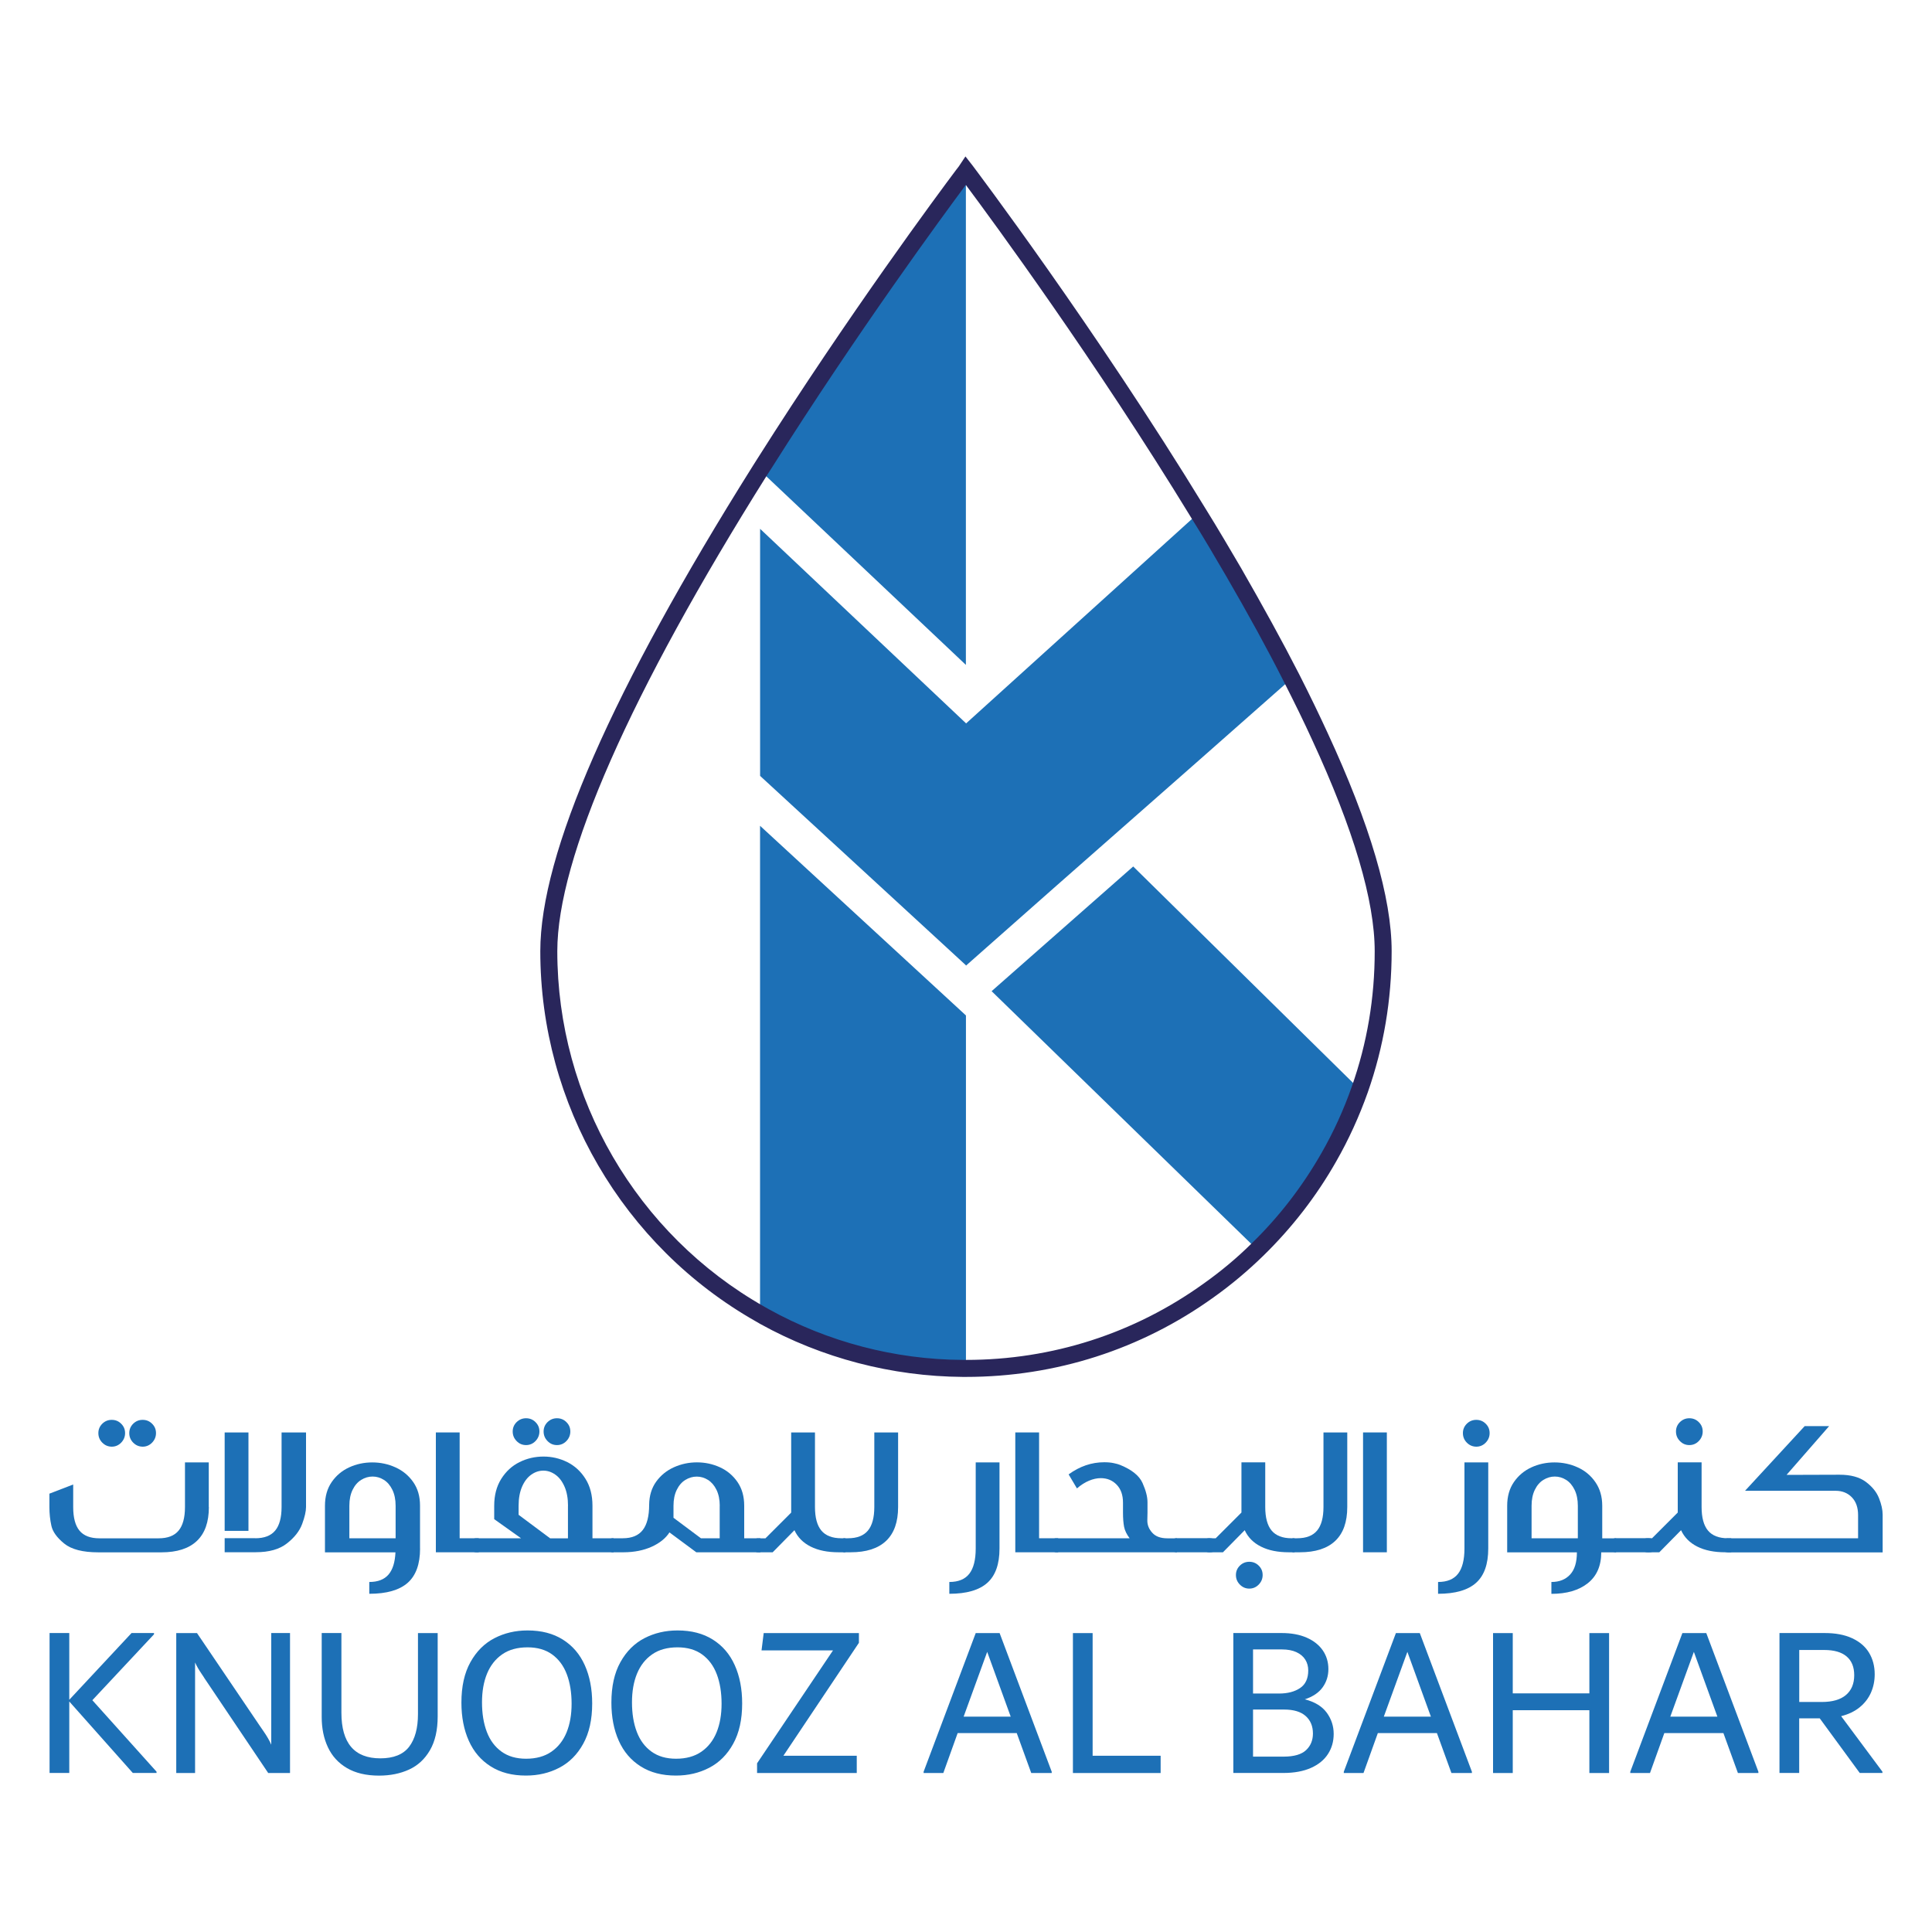
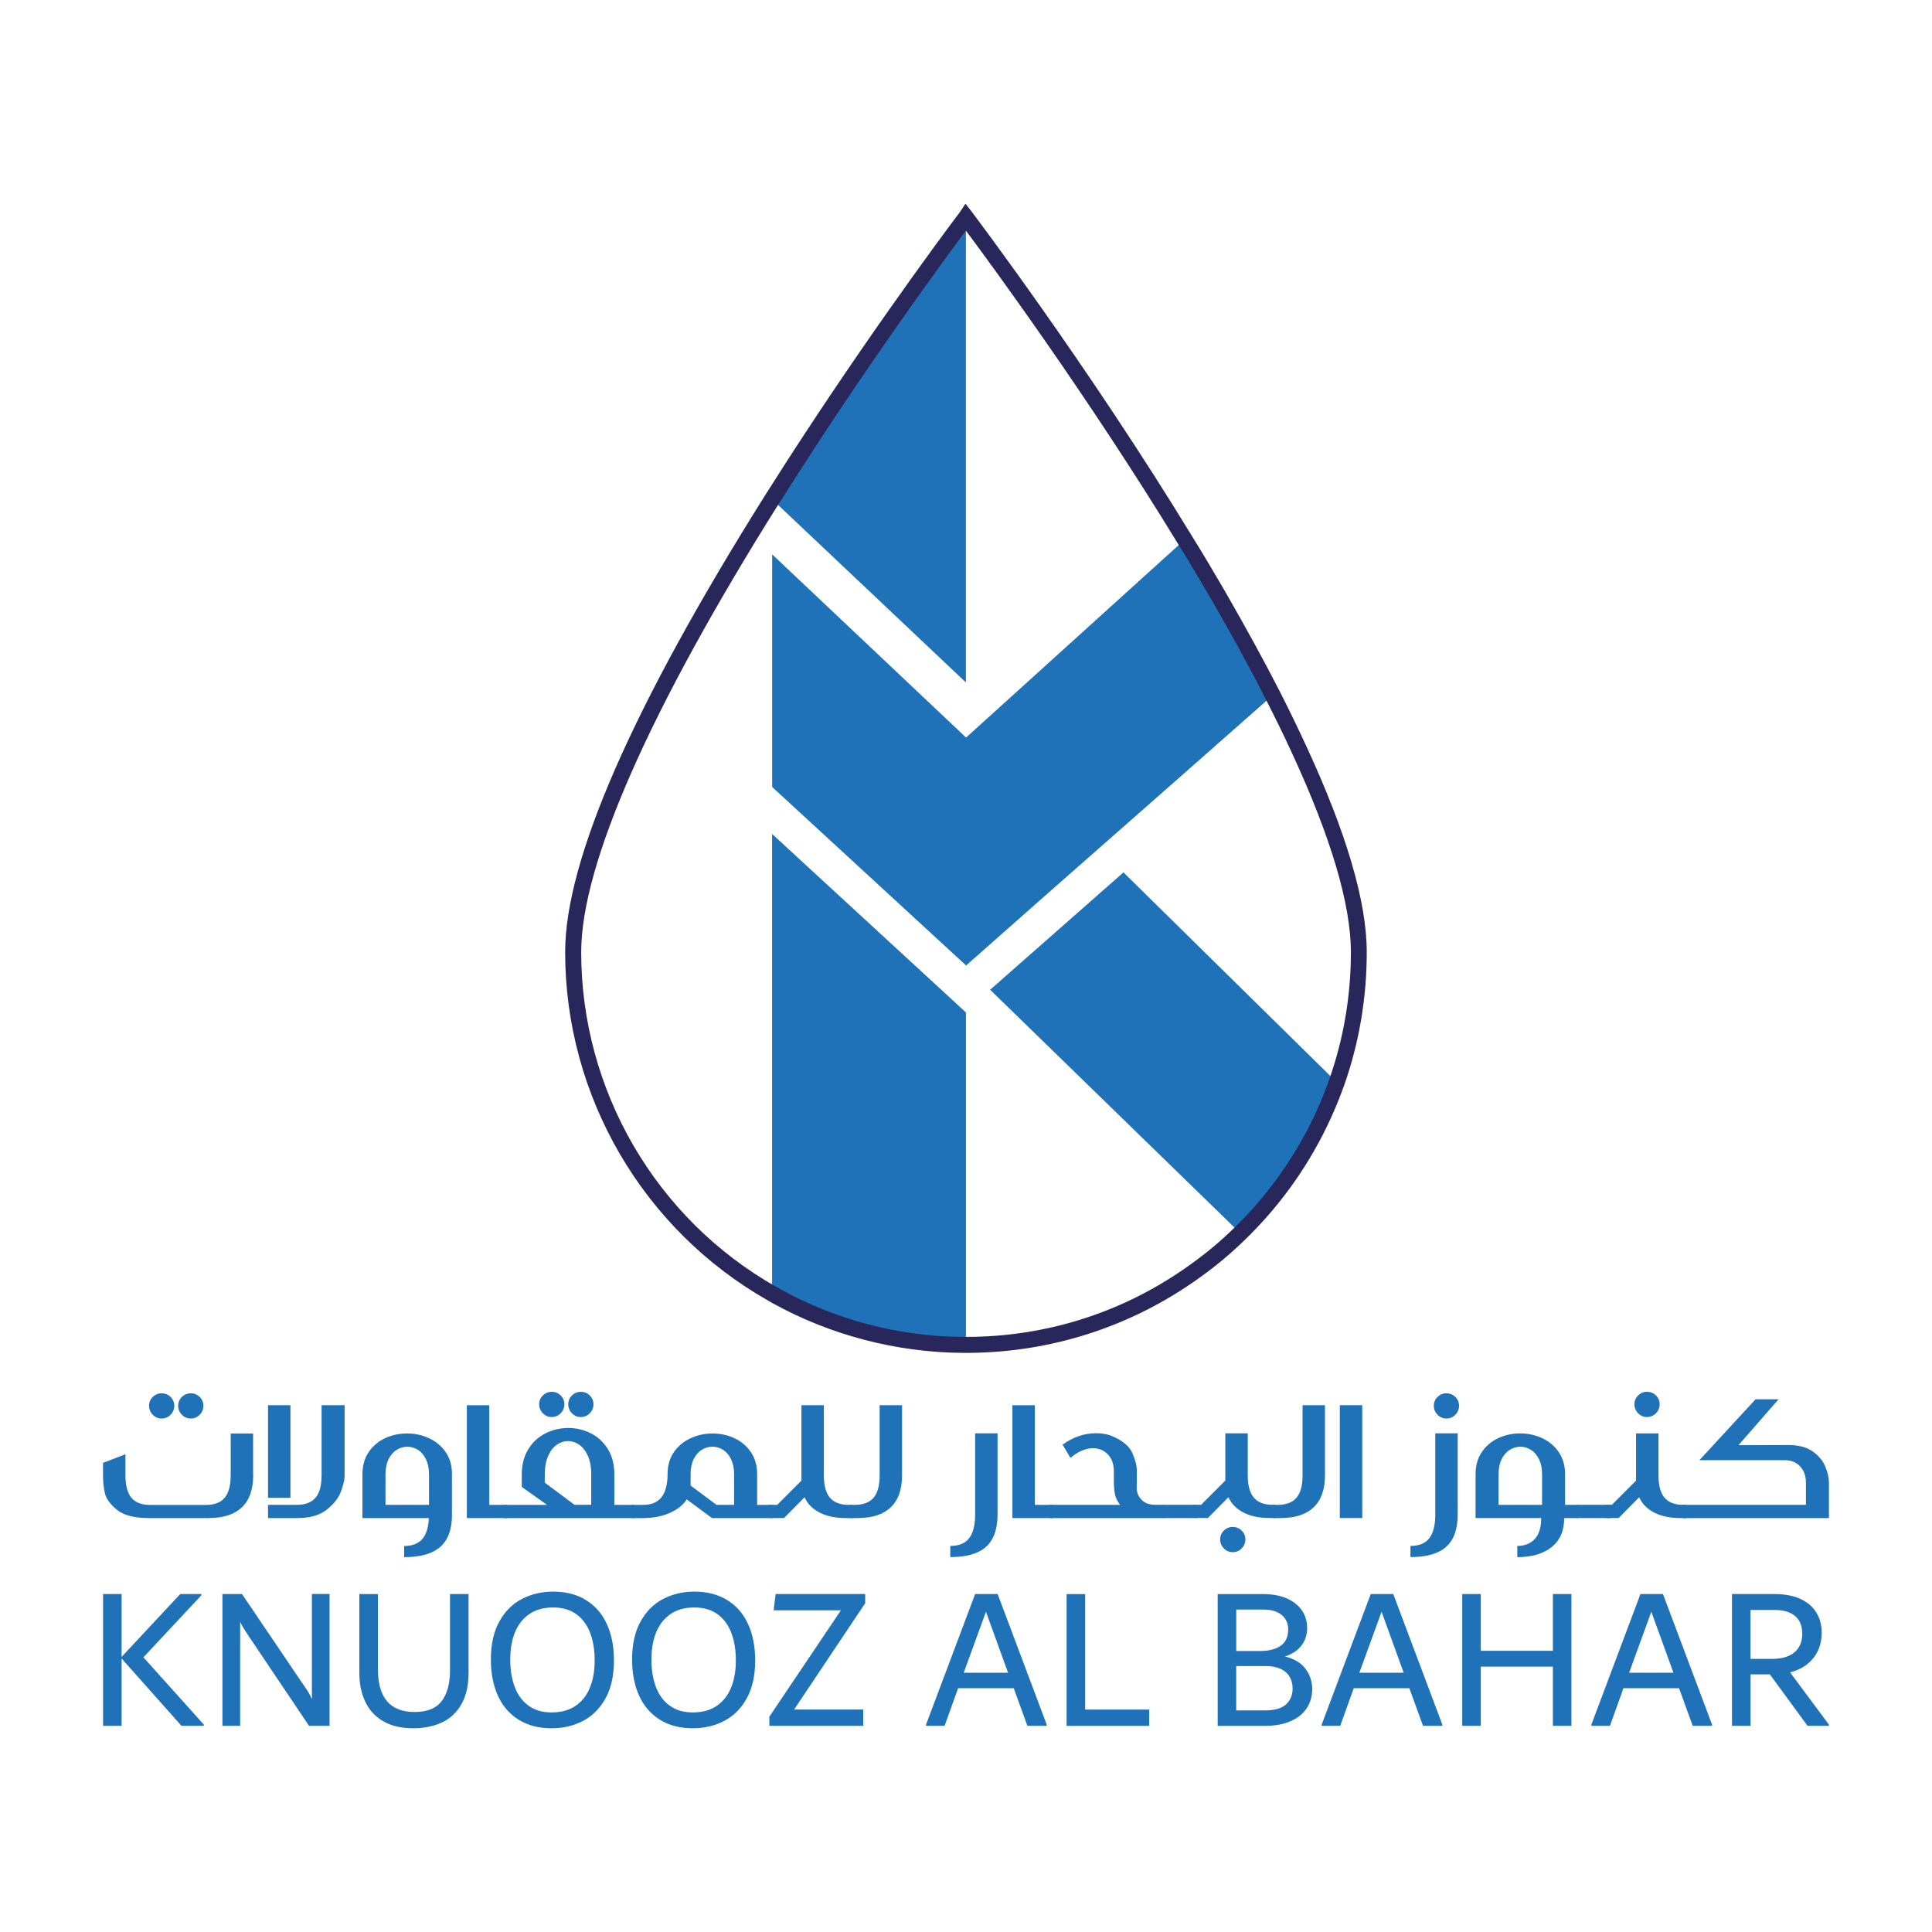
- <svg xmlns="http://www.w3.org/2000/svg" version="1.1" id="Layer_1" x="0px" y="0px" viewBox="0 0 350 350" style="enable-background:new 0 0 350 350;" xml:space="preserve">
+ <svg xmlns="http://www.w3.org/2000/svg" version="1.1" id="Layer_1" x="0px" y="0px" viewBox="0 0 400 400" style="enable-background:new 0 0 400 400;" xml:space="preserve">
  <style type="text/css">
- 	.st0{fill:#1D70B6;}
+ 	.st0{fill:#1F71B8;}
	.st1{fill:#29265B;}
</style>
  <g>
    <g>
-       <path class="st0" d="M137.69,149.6v88.45c0.28,0.15,0.52,0.31,0.8,0.46c10.67,5.91,22.89,9.32,35.92,9.41h0.58v-63.96    L137.69,149.6z M174.4,31.73c-3.22,4.29-19.4,26.08-35.92,52.22c-0.28,0.43-0.52,0.83-0.8,1.26l37.3,35.24V30.96    C174.99,30.96,174.8,31.24,174.4,31.73z" />
-       <path class="st0" d="M234.01,122.9l-16.95,14.96l-25.74,22.65l-16.33,14.43v-43.86l0.03-0.03l42.08-38.09    c2.18,3.49,4.29,7.08,6.37,10.67C227.18,110.03,230.76,116.53,234.01,122.9z" />
-       <polygon class="st0" points="175.01,131.04 175.01,174.89 137.7,140.56 137.7,95.8   " />
-       <path class="st0" d="M246.33,197.37c-1.5,4.26-3.37,8.37-5.61,12.26c-3.52,6.22-7.91,11.86-12.96,16.76l-48.12-46.83l25.65-22.59    L246.33,197.37z" />
+       <path class="st0" d="M159.85,172.66v95.17c0.3,0.16,0.56,0.33,0.86,0.49c11.48,6.36,24.63,10.02,38.65,10.12h0.63v-68.82    L159.85,172.66z M199.36,45.83c-3.46,4.62-20.87,28.06-38.65,56.19c-0.3,0.46-0.56,0.89-0.86,1.35l40.13,37.92V45.01    C199.99,45.01,199.79,45.31,199.36,45.83z" />
+       <path class="st0" d="M263.5,143.94l-18.24,16.09l-27.7,24.37l-17.58,15.53v-47.19l0.03-0.03l45.28-40.99    c2.34,3.76,4.62,7.62,6.86,11.48C256.15,130.09,260,137.08,263.5,143.94z" />
+       <polygon class="st0" points="200.01,152.7 200.01,199.88 159.87,162.94 159.87,114.78   " />
+       <path class="st0" d="M276.76,224.08c-1.62,4.58-3.63,9-6.03,13.19c-3.79,6.69-8.51,12.76-13.95,18.04L205,204.92l27.6-24.3    L276.76,224.08z" />
    </g>
-     <path class="st1" d="M240.46,132.67c-1.44-3.13-3.1-6.58-5.07-10.46c-3.04-5.95-6.61-12.43-10.59-19.36   c-1.88-3.19-4.07-6.95-6.39-10.68c-20.05-32.86-41.97-61.83-42.19-62.14l-1.32-1.69l-1.19,1.79c-0.03,0.03-0.19,0.25-0.53,0.69   c-3.1,4.13-19.42,26.12-35.99,52.31l-0.81,1.28c-25.53,40.66-38.5,70.22-38.5,87.92c0,27.72,14.97,53.4,39.06,67.06l0.81,0.47   c11.15,6.17,23.84,9.49,36.65,9.58h0.6c16.19,0,31.73-4.98,44.85-14.41c3.26-2.32,6.26-4.86,8.99-7.52   c5.2-5.07,9.65-10.81,13.22-17.1c2.26-3.95,4.17-8.14,5.73-12.53c2.88-8.21,4.32-16.79,4.32-25.56   C252.12,162.7,248.2,149.36,240.46,132.67z M244.88,196.88c-1.47,4.2-3.32,8.24-5.48,12c-3.45,6.05-7.71,11.59-12.72,16.44   c-2.6,2.57-5.48,4.98-8.61,7.2c-12.62,9.08-27.5,13.84-43.07,13.84h-0.6c-12.28-0.06-24.46-3.26-35.17-9.21l-0.78-0.44   c-23.15-13.12-37.49-37.81-37.49-64.4c0-16.85,13.16-46.7,38.03-86.29l0.81-1.25c15.6-24.71,30.98-45.64,35.17-51.27   c4.89,6.55,23.55,31.98,40.81,60.26c2.32,3.7,4.51,7.45,6.36,10.62c3.98,6.86,7.52,13.31,10.49,19.2   c1.97,3.88,3.63,7.27,5.04,10.37c7.55,16.29,11.37,29.22,11.37,38.37C249.05,180.75,247.67,188.98,244.88,196.88z" />
+     <path class="st1" d="M270.44,154.45c-1.55-3.37-3.34-7.08-5.46-11.26c-3.27-6.4-7.11-13.38-11.39-20.83   c-2.02-3.44-4.38-7.48-6.88-11.49c-21.57-35.36-45.16-66.53-45.4-66.87l-1.42-1.82l-1.28,1.92c-0.03,0.03-0.2,0.27-0.57,0.74   c-3.34,4.45-20.9,28.11-38.73,56.29l-0.88,1.38c-27.47,43.75-41.42,75.56-41.42,94.61c0,29.83,16.11,57.46,42.03,72.16l0.88,0.51   c12,6.64,25.65,10.21,39.43,10.31H200c17.42,0,34.14-5.36,48.26-15.5c3.51-2.49,6.74-5.22,9.67-8.09   c5.59-5.46,10.38-11.63,14.22-18.4c2.43-4.25,4.48-8.76,6.17-13.48c3.1-8.83,4.65-18.07,4.65-27.5   C282.98,186.77,278.77,172.41,270.44,154.45z M275.19,223.54c-1.58,4.52-3.57,8.86-5.9,12.91c-3.71,6.5-8.29,12.47-13.68,17.69   c-2.8,2.76-5.9,5.36-9.27,7.75c-13.58,9.77-29.59,14.9-46.34,14.9h-0.64c-13.21-0.07-26.32-3.51-37.85-9.91l-0.84-0.47   c-24.91-14.12-40.34-40.68-40.34-69.29c0-18.13,14.16-50.25,40.92-92.85l0.88-1.35c16.78-26.59,33.33-49.11,37.85-55.17   c5.26,7.04,25.35,34.41,43.92,64.85c2.49,3.98,4.85,8.02,6.84,11.43c4.28,7.38,8.09,14.32,11.29,20.66   c2.12,4.18,3.91,7.82,5.43,11.16c8.12,17.53,12.23,31.45,12.23,41.29C279.68,206.18,278.19,215.05,275.19,223.54z" />
    <g>
-       <path class="st0" d="M16.73,308.01l11.63,12.95v0.23h-4.3l-11.51-12.95v12.95H8.98v-25.35h3.57v12.09l11.28-12.09h4.07v0.23    L16.73,308.01z" />
-       <path class="st0" d="M52.54,295.85v25.35h-3.95l-11.05-16.43l-0.5-0.74c-0.05-0.1-0.21-0.35-0.48-0.74    c-0.27-0.39-0.5-0.76-0.7-1.1c-0.19-0.34-0.37-0.68-0.52-1.02v20.03h-3.41v-25.35h3.76l11.36,16.78c0.1,0.16,0.32,0.48,0.66,0.96    c0.34,0.48,0.62,0.93,0.85,1.33c0.23,0.4,0.43,0.79,0.58,1.15v-20.23H52.54z" />
-       <path class="st0" d="M62.85,320.3c-1.55-0.91-2.7-2.17-3.45-3.78c-0.75-1.6-1.12-3.42-1.12-5.46v-15.22h3.57v14.44    c0,5.5,2.35,8.26,7.05,8.26c2.4,0,4.14-0.7,5.21-2.09c1.07-1.4,1.61-3.37,1.61-5.93v-14.67h3.57v15.1c0,2.48-0.47,4.52-1.4,6.12    c-0.93,1.6-2.19,2.77-3.78,3.5c-1.59,0.73-3.4,1.1-5.45,1.1C66.34,321.67,64.4,321.21,62.85,320.3z" />
-       <path class="st0" d="M88.9,320c-1.76-1.11-3.08-2.65-3.97-4.64c-0.89-1.98-1.34-4.29-1.34-6.92c0-2.92,0.54-5.36,1.63-7.32    c1.09-1.96,2.53-3.4,4.34-4.34c1.81-0.94,3.81-1.41,6.01-1.41c2.51,0,4.64,0.55,6.4,1.66c1.76,1.11,3.08,2.65,3.97,4.64    c0.89,1.98,1.34,4.29,1.34,6.92c0,2.92-0.54,5.36-1.63,7.32c-1.08,1.96-2.53,3.4-4.34,4.34c-1.81,0.94-3.81,1.41-6.01,1.41    C92.79,321.67,90.65,321.11,88.9,320z M99.89,317.34c1.23-0.85,2.14-2.02,2.75-3.5c0.61-1.49,0.91-3.22,0.91-5.2    c0-2.03-0.29-3.81-0.87-5.34c-0.58-1.53-1.47-2.72-2.65-3.58c-1.19-0.86-2.67-1.29-4.46-1.29c-1.83,0-3.37,0.42-4.59,1.27    c-1.23,0.85-2.14,2.02-2.75,3.5c-0.61,1.49-0.91,3.22-0.91,5.2c0,2.03,0.29,3.81,0.87,5.34c0.58,1.53,1.47,2.72,2.66,3.58    c1.19,0.86,2.67,1.29,4.46,1.29C97.13,318.61,98.66,318.19,99.89,317.34z" />
-       <path class="st0" d="M116.07,320c-1.76-1.11-3.08-2.65-3.97-4.64c-0.89-1.98-1.34-4.29-1.34-6.92c0-2.92,0.54-5.36,1.63-7.32    c1.09-1.96,2.53-3.4,4.34-4.34c1.81-0.94,3.81-1.41,6.01-1.41c2.51,0,4.64,0.55,6.4,1.66c1.76,1.11,3.08,2.65,3.97,4.64    c0.89,1.98,1.34,4.29,1.34,6.92c0,2.92-0.54,5.36-1.63,7.32c-1.08,1.96-2.53,3.4-4.34,4.34c-1.81,0.94-3.81,1.41-6.01,1.41    C119.96,321.67,117.82,321.11,116.07,320z M127.06,317.34c1.23-0.85,2.14-2.02,2.75-3.5c0.61-1.49,0.91-3.22,0.91-5.2    c0-2.03-0.29-3.81-0.87-5.34c-0.58-1.53-1.47-2.72-2.65-3.58c-1.19-0.86-2.67-1.29-4.46-1.29c-1.83,0-3.37,0.42-4.59,1.27    c-1.23,0.85-2.14,2.02-2.75,3.5c-0.61,1.49-0.91,3.22-0.91,5.2c0,2.03,0.29,3.81,0.87,5.34c0.58,1.53,1.47,2.72,2.66,3.58    c1.19,0.86,2.67,1.29,4.46,1.29C124.3,318.61,125.83,318.19,127.06,317.34z" />
-       <path class="st0" d="M155.6,295.85v1.76l-13.68,20.46h13.29v3.13h-18.06v-1.76l13.76-20.46h-12.95l0.39-3.13H155.6z" />
-       <path class="st0" d="M181.09,295.85l9.44,25.12v0.23h-3.71l-2.63-7.24h-10.7l-2.6,7.24h-3.57v-0.23l9.44-25.12H181.09z     M174.57,310.99h8.53l-4.26-11.74L174.57,310.99z" />
-       <path class="st0" d="M197.93,318.07h12.33v3.13h-15.89v-25.35h3.57V318.07z" />
-       <path class="st0" d="M240.33,310.24c0.85,1.15,1.28,2.44,1.28,3.87c0,1.36-0.34,2.57-1.03,3.64s-1.71,1.91-3.08,2.52    c-1.37,0.61-3.04,0.92-5,0.92h-9.07v-25.35h8.76c1.76,0,3.27,0.28,4.54,0.84c1.27,0.56,2.23,1.33,2.91,2.31    c0.67,0.98,1.01,2.11,1.01,3.38c0,1.23-0.34,2.32-1.03,3.29c-0.68,0.96-1.76,1.7-3.24,2.19    C238.16,308.3,239.48,309.1,240.33,310.24z M227,298.82v7.98h4.69c1.58,0,2.85-0.33,3.84-1c0.98-0.66,1.47-1.73,1.47-3.19    c0-0.73-0.18-1.38-0.54-1.96c-0.36-0.57-0.9-1.02-1.61-1.35c-0.71-0.32-1.57-0.49-2.58-0.49H227z M236.61,317.05    c0.83-0.78,1.24-1.79,1.24-3.01c0-1.33-0.44-2.39-1.32-3.17c-0.88-0.78-2.18-1.17-3.91-1.17H227v8.53h5.58    C234.44,318.22,235.78,317.83,236.61,317.05z" />
-       <path class="st0" d="M257.21,295.85l9.44,25.12v0.23h-3.71l-2.63-7.24h-10.7l-2.6,7.24h-3.57v-0.23l9.44-25.12H257.21z     M250.69,310.99h8.53l-4.26-11.74L250.69,310.99z" />
-       <path class="st0" d="M287.93,295.85h3.57v25.35h-3.57v-11.38h-13.88v11.38h-3.57v-25.35h3.57v10.92h13.88V295.85z" />
-       <path class="st0" d="M309.11,295.85l9.44,25.12v0.23h-3.71l-2.63-7.24h-10.7l-2.6,7.24h-3.57v-0.23l9.44-25.12H309.11z     M302.59,310.99h8.53l-4.26-11.74L302.59,310.99z" />
-       <path class="st0" d="M341.02,320.96v0.23h-4.11l-7.25-9.9h-3.72v9.9h-3.57v-25.35h8.18c1.96,0,3.62,0.31,4.98,0.94    c1.36,0.63,2.38,1.5,3.06,2.62c0.68,1.12,1.03,2.43,1.03,3.91c0,1.2-0.23,2.31-0.68,3.33c-0.45,1.02-1.13,1.9-2.03,2.64    c-0.9,0.74-2.03,1.28-3.37,1.62L341.02,320.96z M325.95,308.33h4.07c1.94,0,3.4-0.42,4.4-1.27c0.99-0.85,1.49-2.04,1.49-3.58    c0-1.49-0.46-2.62-1.38-3.4c-0.92-0.78-2.27-1.17-4.05-1.17h-4.53V308.33z" />
+       <path class="st0" d="M29.69,343.13l12.51,13.93v0.25h-4.63l-12.39-13.93v13.93h-3.84v-27.28h3.84v13.01l12.14-13.01h4.38v0.25    L29.69,343.13z" />
+       <path class="st0" d="M68.23,330.03v27.28h-4.25l-11.89-17.68l-0.54-0.8c-0.06-0.11-0.23-0.38-0.52-0.8    c-0.29-0.42-0.54-0.81-0.75-1.18c-0.21-0.36-0.4-0.73-0.56-1.09v21.55h-3.67v-27.28h4.05l12.22,18.06    c0.11,0.17,0.35,0.51,0.71,1.03c0.36,0.52,0.67,1,0.92,1.43s0.46,0.85,0.63,1.24v-21.77H68.23z" />
+       <path class="st0" d="M79.32,356.35c-1.67-0.98-2.91-2.34-3.71-4.06c-0.81-1.73-1.21-3.68-1.21-5.87v-16.38h3.84v15.53    c0,5.92,2.53,8.88,7.59,8.88c2.59,0,4.46-0.75,5.61-2.25c1.15-1.5,1.73-3.63,1.73-6.38v-15.79h3.84v16.25    c0,2.67-0.5,4.86-1.5,6.59c-1,1.73-2.36,2.98-4.07,3.77c-1.71,0.78-3.66,1.18-5.86,1.18C83.08,357.82,80.99,357.33,79.32,356.35z" />
+       <path class="st0" d="M107.35,356.03c-1.89-1.19-3.32-2.86-4.28-4.99c-0.96-2.13-1.44-4.62-1.44-7.45c0-3.14,0.58-5.77,1.75-7.87    c1.17-2.11,2.72-3.66,4.67-4.67c1.95-1.01,4.1-1.52,6.46-1.52c2.7,0,4.99,0.6,6.88,1.79s3.32,2.86,4.28,4.99    c0.96,2.13,1.44,4.62,1.44,7.45c0,3.14-0.58,5.77-1.75,7.87c-1.17,2.11-2.73,3.66-4.67,4.67c-1.95,1.01-4.1,1.52-6.46,1.52    C111.54,357.82,109.24,357.22,107.35,356.03z M119.18,353.17c1.32-0.91,2.31-2.17,2.96-3.77c0.65-1.6,0.98-3.46,0.98-5.6    c0-2.19-0.31-4.1-0.94-5.75c-0.63-1.64-1.58-2.93-2.86-3.85c-1.28-0.93-2.88-1.39-4.8-1.39c-1.97,0-3.62,0.46-4.94,1.37    c-1.32,0.91-2.31,2.17-2.96,3.77c-0.65,1.6-0.98,3.47-0.98,5.6c0,2.19,0.31,4.1,0.94,5.75c0.63,1.64,1.58,2.93,2.86,3.85    c1.28,0.93,2.88,1.39,4.8,1.39C116.21,354.53,117.85,354.08,119.18,353.17z" />
+       <path class="st0" d="M136.59,356.03c-1.89-1.19-3.32-2.86-4.28-4.99c-0.96-2.13-1.44-4.62-1.44-7.45c0-3.14,0.58-5.77,1.75-7.87    c1.17-2.11,2.72-3.66,4.67-4.67c1.95-1.01,4.1-1.52,6.46-1.52c2.7,0,4.99,0.6,6.88,1.79s3.32,2.86,4.28,4.99    c0.96,2.13,1.44,4.62,1.44,7.45c0,3.14-0.58,5.77-1.75,7.87c-1.17,2.11-2.73,3.66-4.67,4.67c-1.95,1.01-4.1,1.52-6.46,1.52    C140.77,357.82,138.48,357.22,136.59,356.03z M148.41,353.17c1.32-0.91,2.31-2.17,2.96-3.77c0.65-1.6,0.98-3.46,0.98-5.6    c0-2.19-0.31-4.1-0.94-5.75c-0.63-1.64-1.58-2.93-2.86-3.85c-1.28-0.93-2.88-1.39-4.8-1.39c-1.97,0-3.62,0.46-4.94,1.37    c-1.32,0.91-2.31,2.17-2.96,3.77c-0.65,1.6-0.98,3.47-0.98,5.6c0,2.19,0.31,4.1,0.94,5.75c0.63,1.64,1.58,2.93,2.86,3.85    c1.28,0.93,2.88,1.39,4.8,1.39C145.44,354.53,147.09,354.08,148.41,353.17z" />
+       <path class="st0" d="M179.13,330.03v1.89l-14.72,22.02h14.31v3.37h-19.43v-1.89l14.81-22.02h-13.93l0.42-3.37H179.13z" />
+       <path class="st0" d="M206.55,330.03l10.16,27.03v0.25h-4l-2.83-7.79h-11.51l-2.8,7.79h-3.84v-0.25l10.16-27.03H206.55z     M199.53,346.32h9.18l-4.58-12.63L199.53,346.32z" />
+       <path class="st0" d="M224.67,353.95h13.26v3.37h-17.1v-27.28h3.84V353.95z" />
+       <path class="st0" d="M270.3,345.53c0.92,1.23,1.38,2.62,1.38,4.17c0,1.46-0.37,2.77-1.11,3.92c-0.74,1.15-1.84,2.06-3.32,2.71    c-1.47,0.66-3.27,0.99-5.38,0.99h-9.76v-27.28h9.43c1.89,0,3.52,0.3,4.88,0.9c1.36,0.6,2.4,1.43,3.13,2.48    c0.72,1.05,1.08,2.27,1.08,3.64c0,1.32-0.37,2.5-1.11,3.54c-0.74,1.04-1.9,1.82-3.48,2.36    C267.96,343.43,269.38,344.29,270.3,345.53z M255.95,333.23v8.59h5.05c1.7,0,3.07-0.36,4.13-1.07c1.06-0.72,1.58-1.86,1.58-3.43    c0-0.78-0.19-1.49-0.58-2.1c-0.39-0.62-0.97-1.1-1.73-1.45c-0.77-0.35-1.69-0.53-2.77-0.53H255.95z M266.29,352.85    c0.89-0.84,1.33-1.92,1.33-3.24c0-1.43-0.47-2.57-1.42-3.41c-0.95-0.84-2.35-1.26-4.21-1.26h-6.05v9.18h6.01    C263.96,354.11,265.4,353.69,266.29,352.85z" />
+       <path class="st0" d="M288.46,330.03l10.16,27.03v0.25h-4l-2.83-7.79h-11.51l-2.8,7.79h-3.84v-0.25l10.16-27.03H288.46z     M281.44,346.32h9.18l-4.58-12.63L281.44,346.32z" />
+       <path class="st0" d="M321.51,330.03h3.84v27.28h-3.84v-12.25h-14.93v12.25h-3.84v-27.28h3.84v11.75h14.93V330.03z" />
+       <path class="st0" d="M344.3,330.03l10.16,27.03v0.25h-4l-2.83-7.79h-11.51l-2.8,7.79h-3.84v-0.25l10.16-27.03H344.3z     M337.29,346.32h9.18l-4.58-12.63L337.29,346.32z" />
+       <path class="st0" d="M378.65,357.06v0.25h-4.42l-7.8-10.65h-4v10.65h-3.84v-27.28h8.8c2.11,0,3.9,0.34,5.36,1.01    c1.46,0.67,2.56,1.61,3.3,2.82c0.74,1.21,1.11,2.61,1.11,4.21c0,1.29-0.24,2.48-0.73,3.58c-0.49,1.09-1.22,2.04-2.19,2.84    c-0.97,0.8-2.18,1.38-3.63,1.75L378.65,357.06z M362.42,343.46h4.38c2.08,0,3.66-0.46,4.73-1.37c1.07-0.91,1.61-2.2,1.61-3.85    c0-1.6-0.49-2.82-1.48-3.66c-0.99-0.84-2.44-1.26-4.36-1.26h-4.88V343.46z" />
    </g>
    <g>
-       <path class="st0" d="M37.84,273.02c0,2.71-0.72,4.75-2.17,6.13c-1.45,1.38-3.59,2.07-6.43,2.07H17.81c-2.82,0-4.88-0.53-6.19-1.6    c-1.31-1.07-2.08-2.14-2.31-3.21c-0.24-1.08-0.36-2.21-0.36-3.39v-2.43l4.31-1.66v4.09c0,1.92,0.38,3.35,1.14,4.27    c0.76,0.92,1.96,1.39,3.6,1.39h10.74c1.64,0,2.84-0.46,3.61-1.39c0.77-0.92,1.16-2.35,1.16-4.27v-8.09h4.31V273.02z M18.53,261.35    c-0.48-0.49-0.71-1.06-0.71-1.73s0.24-1.23,0.71-1.7c0.48-0.47,1.05-0.7,1.71-0.7c0.67,0,1.24,0.23,1.71,0.7    c0.48,0.47,0.71,1.03,0.71,1.7s-0.24,1.24-0.71,1.73c-0.48,0.49-1.05,0.73-1.71,0.73C19.58,262.07,19,261.83,18.53,261.35z     M24.13,261.35c-0.48-0.49-0.71-1.06-0.71-1.73s0.24-1.23,0.71-1.7c0.48-0.47,1.05-0.7,1.71-0.7c0.67,0,1.24,0.23,1.71,0.7    c0.48,0.47,0.71,1.03,0.71,1.7s-0.24,1.24-0.71,1.73c-0.48,0.49-1.05,0.73-1.71,0.73C25.18,262.07,24.6,261.83,24.13,261.35z" />
-       <path class="st0" d="M46.24,278.67c1.64,0,2.84-0.46,3.61-1.39c0.77-0.92,1.16-2.35,1.16-4.27V259.5h4.43v13.51    c0,0.78-0.23,1.8-0.7,3.07c-0.47,1.27-1.38,2.44-2.74,3.51c-1.36,1.08-3.25,1.61-5.67,1.61H40.7v-2.54H46.24z M40.7,259.5h4.31    v17.83H40.7V259.5z" />
-       <path class="st0" d="M76.1,280.53c0,2.82-0.75,4.89-2.24,6.21c-1.5,1.32-3.81,1.99-6.96,1.99v-2.14c1.54,0,2.7-0.44,3.47-1.33    s1.19-2.23,1.27-4.04H58.87v-8.43c0-1.68,0.4-3.11,1.21-4.29c0.81-1.18,1.87-2.07,3.17-2.67c1.3-0.6,2.7-0.9,4.19-0.9    s2.89,0.3,4.21,0.9c1.32,0.6,2.4,1.49,3.21,2.66c0.82,1.17,1.23,2.59,1.23,4.24V280.53z M63.3,278.67h8.37v-5.89    c0-1.12-0.2-2.09-0.59-2.89c-0.39-0.8-0.9-1.4-1.54-1.8c-0.64-0.4-1.32-0.6-2.04-0.6s-1.41,0.2-2.06,0.6    c-0.65,0.4-1.17,1-1.56,1.8c-0.39,0.8-0.59,1.76-0.59,2.89V278.67z" />
-       <path class="st0" d="M86.73,278.67v2.54h-7.77V259.5h4.31v19.17H86.73z" />
-       <path class="st0" d="M111.16,278.67v2.54h-3.83h-1.2h-5.14h-3.03H86.3c-0.36,0-0.65-0.13-0.87-0.4c-0.22-0.27-0.33-0.57-0.33-0.91    c0-0.34,0.11-0.63,0.31-0.87c0.21-0.24,0.5-0.36,0.89-0.36h8.09l-4.86-3.46v-2.43c0-1.89,0.42-3.5,1.27-4.86    c0.85-1.35,1.95-2.37,3.31-3.04c1.36-0.68,2.81-1.01,4.36-1.01c1.52,0,2.96,0.34,4.31,1.01c1.35,0.68,2.45,1.69,3.29,3.03    c0.84,1.34,1.26,2.97,1.26,4.87v5.89H111.16z M93.59,261.06c-0.48-0.49-0.71-1.06-0.71-1.73c0-0.67,0.24-1.23,0.71-1.7    c0.48-0.47,1.05-0.7,1.71-0.7c0.67,0,1.24,0.23,1.71,0.7c0.48,0.47,0.71,1.03,0.71,1.7c0,0.66-0.24,1.24-0.71,1.73    c-0.48,0.49-1.05,0.73-1.71,0.73C94.63,261.79,94.06,261.55,93.59,261.06z M102.9,272.79c0-1.35-0.21-2.51-0.63-3.47    c-0.42-0.96-0.97-1.69-1.66-2.17c-0.69-0.49-1.41-0.73-2.17-0.73c-0.78,0-1.51,0.24-2.2,0.73c-0.69,0.49-1.24,1.21-1.66,2.17    c-0.42,0.96-0.63,2.12-0.63,3.47v1.63l5.71,4.26h3.23V272.79z M99.19,261.06c-0.48-0.49-0.71-1.06-0.71-1.73    c0-0.67,0.24-1.23,0.71-1.7c0.48-0.47,1.05-0.7,1.71-0.7c0.67,0,1.24,0.23,1.71,0.7c0.48,0.47,0.71,1.03,0.71,1.7    c0,0.66-0.24,1.24-0.71,1.73c-0.48,0.49-1.05,0.73-1.71,0.73C100.23,261.79,99.66,261.55,99.19,261.06z" />
-       <path class="st0" d="M137.76,278.67v2.54h-2.94h-2.17h-6.51l-4.86-3.6c-0.69,1.07-1.76,1.93-3.21,2.59    c-1.46,0.66-3.15,1-5.07,1.01h-2.06c-0.25,0-0.44-0.12-0.59-0.36c-0.14-0.24-0.21-0.53-0.21-0.87c0-0.34,0.07-0.65,0.21-0.91    c0.14-0.27,0.34-0.4,0.59-0.4h1.89c1.64,0,2.84-0.5,3.61-1.49c0.77-0.99,1.16-2.51,1.16-4.57c0.02-1.64,0.44-3.03,1.27-4.19    c0.83-1.15,1.9-2.02,3.21-2.61c1.31-0.59,2.7-0.89,4.17-0.89c1.49,0,2.88,0.3,4.19,0.9c1.3,0.6,2.36,1.49,3.17,2.67    c0.81,1.18,1.21,2.61,1.21,4.29v5.89H137.76z M130.39,272.79c0-1.12-0.2-2.09-0.59-2.89c-0.39-0.8-0.91-1.4-1.54-1.8    c-0.64-0.4-1.32-0.6-2.04-0.6c-0.72,0-1.41,0.2-2.06,0.6c-0.65,0.4-1.17,1-1.56,1.8c-0.39,0.8-0.59,1.76-0.59,2.89v2.17l4.97,3.71    h3.4V272.79z" />
-       <path class="st0" d="M136.59,280.82c-0.17-0.27-0.26-0.57-0.26-0.91c0-0.34,0.09-0.63,0.26-0.87c0.17-0.24,0.41-0.36,0.71-0.36    h1.37l4.66-4.66V259.5h4.31v13.51c0,1.92,0.39,3.35,1.16,4.27c0.77,0.92,1.98,1.39,3.61,1.39h0.74v2.54h-1.23    c-2,0-3.69-0.34-5.06-1.03c-1.37-0.69-2.35-1.68-2.94-2.97l-3.94,4h-2.69C137,281.22,136.76,281.08,136.59,280.82z" />
-       <path class="st0" d="M153.62,278.67c1.64,0,2.84-0.46,3.61-1.39c0.77-0.92,1.16-2.35,1.16-4.27V259.5h4.31v13.51    c0,2.71-0.72,4.75-2.17,6.13s-3.59,2.07-6.43,2.07h-1.14c-0.25,0-0.43-0.12-0.56-0.37c-0.12-0.25-0.19-0.55-0.19-0.91    c0-0.34,0.06-0.64,0.19-0.89c0.12-0.25,0.31-0.37,0.56-0.37H153.62z" />
-       <path class="st0" d="M175.6,285.1c0.77-0.99,1.16-2.52,1.16-4.57v-15.6h4.31v15.6c0,2.82-0.73,4.89-2.2,6.21    c-1.47,1.32-3.76,1.99-6.89,1.99v-2.14C173.62,286.59,174.83,286.09,175.6,285.1z" />
-       <path class="st0" d="M191.7,278.67v2.54h-7.77V259.5h4.31v19.17H191.7z" />
-       <path class="st0" d="M213.21,278.67v2.54h-1.74h-2.37h-17.77c-0.27,0-0.49-0.14-0.66-0.41c-0.17-0.28-0.26-0.59-0.26-0.93    c0-0.32,0.08-0.6,0.23-0.84c0.15-0.24,0.38-0.36,0.69-0.36h13.31c-0.53-0.7-0.87-1.4-1-2.07c-0.13-0.68-0.2-1.54-0.2-2.59v-1.8    c0-1.37-0.38-2.45-1.14-3.24c-0.76-0.79-1.72-1.19-2.89-1.19c-0.69,0-1.4,0.16-2.14,0.47c-0.74,0.31-1.47,0.78-2.17,1.39    l-1.51-2.54c2.02-1.47,4.17-2.2,6.46-2.2c0.63,0,1.2,0.05,1.71,0.16c0.51,0.11,0.9,0.21,1.17,0.33c2.11,0.86,3.47,1.95,4.06,3.29    c0.59,1.33,0.89,2.48,0.89,3.46v1.89c0,0.08-0.01,0.53-0.03,1.37c-0.02,0.84,0.28,1.6,0.89,2.27c0.61,0.68,1.52,1.01,2.74,1.01    H213.21z" />
-       <path class="st0" d="M219.24,278.67c0.38,0,0.68,0.12,0.89,0.37c0.21,0.25,0.31,0.54,0.31,0.89c0,0.36-0.1,0.67-0.31,0.91    c-0.21,0.25-0.5,0.37-0.89,0.37h-6.14c-0.29,0-0.51-0.13-0.67-0.39c-0.16-0.26-0.24-0.56-0.24-0.9c0-0.34,0.08-0.64,0.24-0.89    c0.16-0.25,0.39-0.37,0.67-0.37H219.24z" />
-       <path class="st0" d="M218.31,280.85c-0.16-0.25-0.24-0.54-0.24-0.89c0-0.34,0.08-0.64,0.24-0.9c0.16-0.26,0.39-0.39,0.67-0.39    h1.26l4.66-4.66v-9.09h4.31v8.09c0,1.92,0.39,3.35,1.16,4.27c0.77,0.92,1.98,1.39,3.61,1.39h0.54v2.54h-1.03    c-2,0-3.69-0.34-5.06-1.03c-1.37-0.69-2.35-1.68-2.94-2.97l-3.94,4h-2.57C218.7,281.22,218.48,281.09,218.31,280.85z     M224.61,287.06c-0.48-0.49-0.71-1.06-0.71-1.73s0.24-1.23,0.71-1.7c0.48-0.47,1.05-0.7,1.71-0.7s1.24,0.23,1.71,0.7    c0.48,0.47,0.71,1.03,0.71,1.7s-0.24,1.24-0.71,1.73c-0.48,0.49-1.05,0.73-1.71,0.73S225.09,287.55,224.61,287.06z" />
-       <path class="st0" d="M234.99,278.67c1.64,0,2.84-0.46,3.61-1.39c0.77-0.92,1.16-2.35,1.16-4.27V259.5h4.31v13.51    c0,2.71-0.72,4.75-2.17,6.13c-1.45,1.38-3.59,2.07-6.43,2.07h-1.14c-0.25,0-0.43-0.12-0.56-0.37c-0.12-0.25-0.19-0.55-0.19-0.91    c0-0.34,0.06-0.64,0.19-0.89c0.12-0.25,0.31-0.37,0.56-0.37H234.99z" />
-       <path class="st0" d="M246.93,259.5h4.31v21.71h-4.31V259.5z" />
-       <path class="st0" d="M264.14,285.1c0.77-0.99,1.16-2.52,1.16-4.57v-15.6h4.31v15.6c0,2.82-0.73,4.89-2.2,6.21    c-1.47,1.32-3.76,1.99-6.89,1.99v-2.14C262.17,286.59,263.37,286.09,264.14,285.1z M265.73,261.35c-0.48-0.49-0.71-1.06-0.71-1.73    s0.24-1.23,0.71-1.7c0.48-0.47,1.05-0.7,1.71-0.7c0.67,0,1.24,0.23,1.71,0.7c0.48,0.47,0.71,1.03,0.71,1.7s-0.24,1.24-0.71,1.73    c-0.48,0.49-1.05,0.73-1.71,0.73C266.78,262.07,266.2,261.83,265.73,261.35z" />
-       <path class="st0" d="M281.07,286.59c1.41,0,2.53-0.44,3.36-1.33c0.83-0.89,1.24-2.23,1.24-4.04h-12.63v-8.43    c0-1.68,0.4-3.11,1.21-4.29c0.81-1.18,1.87-2.07,3.17-2.67c1.3-0.6,2.7-0.9,4.19-0.9c1.49,0,2.89,0.3,4.21,0.9    c1.32,0.6,2.4,1.5,3.21,2.69c0.82,1.19,1.23,2.61,1.23,4.27v5.89h2.51v2.54h-2.69c0,2.44-0.81,4.3-2.43,5.59s-3.82,1.93-6.6,1.93    V286.59z M285.84,278.67v-5.89c0-1.12-0.2-2.09-0.59-2.89c-0.39-0.8-0.9-1.4-1.54-1.8c-0.64-0.4-1.32-0.6-2.04-0.6    c-0.72,0-1.41,0.2-2.06,0.6c-0.65,0.4-1.17,1-1.56,1.8c-0.39,0.8-0.59,1.76-0.59,2.89v5.89H285.84z" />
-       <path class="st0" d="M298.81,278.67c0.38,0,0.68,0.12,0.89,0.37c0.21,0.25,0.31,0.54,0.31,0.89c0,0.36-0.1,0.67-0.31,0.91    c-0.21,0.25-0.5,0.37-0.89,0.37h-6.14c-0.29,0-0.51-0.13-0.67-0.39c-0.16-0.26-0.24-0.56-0.24-0.9c0-0.34,0.08-0.64,0.24-0.89    c0.16-0.25,0.39-0.37,0.67-0.37H298.81z" />
-       <path class="st0" d="M297.63,280.8c-0.2-0.28-0.3-0.59-0.3-0.93c0-0.32,0.1-0.6,0.29-0.84c0.19-0.24,0.46-0.36,0.8-0.36h0.86    l4.66-4.66v-9.09h4.32v8.09c0,1.92,0.39,3.35,1.16,4.27c0.77,0.92,1.98,1.39,3.61,1.39h0.6v2.54h-1.09c-2,0-3.69-0.34-5.06-1.03    c-1.37-0.69-2.35-1.68-2.94-2.97l-3.94,4h-2.17C298.09,281.22,297.83,281.08,297.63,280.8z M304.33,261.06    c-0.48-0.49-0.71-1.06-0.71-1.73c0-0.67,0.24-1.23,0.71-1.7c0.48-0.47,1.05-0.7,1.71-0.7c0.67,0,1.24,0.23,1.71,0.7    c0.48,0.47,0.71,1.03,0.71,1.7c0,0.66-0.24,1.24-0.71,1.73c-0.48,0.49-1.05,0.73-1.71,0.73    C305.37,261.79,304.8,261.55,304.33,261.06z" />
-       <path class="st0" d="M312.21,280.83c-0.21-0.26-0.31-0.56-0.31-0.9c0-0.34,0.11-0.64,0.31-0.89c0.21-0.25,0.5-0.37,0.86-0.37    h23.54v-4.2c0-1.37-0.38-2.45-1.14-3.23c-0.76-0.78-1.74-1.17-2.94-1.17h-16.4l10.8-11.71h4.43l-7.71,8.83l9.6-0.03    c2.02,0,3.6,0.43,4.76,1.29c1.15,0.86,1.95,1.84,2.39,2.96c0.44,1.11,0.66,2.11,0.66,2.99v6.83h-27.97    C312.71,281.22,312.42,281.09,312.21,280.83z" />
+       <path class="st0" d="M52.42,305.47c0,2.91-0.78,5.11-2.34,6.6c-1.56,1.49-3.86,2.23-6.92,2.23h-12.3c-3.03,0-5.25-0.57-6.66-1.72    c-1.4-1.15-2.23-2.3-2.49-3.46c-0.26-1.16-0.38-2.37-0.38-3.64v-2.61l4.64-1.78v4.4c0,2.07,0.41,3.6,1.23,4.6    c0.82,0.99,2.11,1.49,3.87,1.49h11.56c1.76,0,3.06-0.5,3.89-1.49c0.83-0.99,1.24-2.53,1.24-4.6v-8.7h4.64V305.47z M31.63,292.91    c-0.51-0.52-0.77-1.14-0.77-1.86s0.26-1.33,0.77-1.83c0.51-0.5,1.13-0.75,1.84-0.75c0.72,0,1.33,0.25,1.84,0.75    c0.51,0.5,0.77,1.11,0.77,1.83s-0.26,1.34-0.77,1.86c-0.51,0.52-1.13,0.78-1.84,0.78C32.76,293.69,32.14,293.43,31.63,292.91z     M37.66,292.91c-0.51-0.52-0.77-1.14-0.77-1.86s0.26-1.33,0.77-1.83c0.51-0.5,1.13-0.75,1.84-0.75c0.72,0,1.33,0.25,1.84,0.75    c0.51,0.5,0.77,1.11,0.77,1.83s-0.26,1.34-0.77,1.86c-0.51,0.52-1.13,0.78-1.84,0.78C38.78,293.69,38.17,293.43,37.66,292.91z" />
+       <path class="st0" d="M61.45,311.56c1.76,0,3.06-0.5,3.89-1.49c0.83-0.99,1.24-2.53,1.24-4.6v-14.54h4.77v14.54    c0,0.84-0.25,1.94-0.75,3.31c-0.5,1.36-1.49,2.62-2.95,3.78c-1.47,1.16-3.5,1.74-6.1,1.74h-6.06v-2.74H61.45z M55.49,290.93h4.64    v19.18h-4.64V290.93z" />
+       <path class="st0" d="M93.58,313.56c0,3.03-0.8,5.26-2.41,6.69c-1.61,1.42-4.1,2.14-7.49,2.14v-2.31c1.66,0,2.91-0.48,3.74-1.43    s1.29-2.4,1.37-4.35H75.04v-9.07c0-1.8,0.44-3.34,1.31-4.61c0.87-1.27,2.01-2.23,3.41-2.87c1.4-0.64,2.91-0.97,4.5-0.97    s3.11,0.32,4.53,0.97c1.42,0.65,2.58,1.6,3.46,2.86c0.88,1.26,1.32,2.78,1.32,4.57V313.56z M79.81,311.56h9.01v-6.33    c0-1.21-0.21-2.24-0.63-3.11c-0.42-0.86-0.97-1.51-1.66-1.94c-0.69-0.43-1.42-0.65-2.2-0.65s-1.52,0.22-2.21,0.65    c-0.7,0.43-1.26,1.08-1.68,1.94c-0.42,0.86-0.63,1.9-0.63,3.11V311.56z" />
+       <path class="st0" d="M105.02,311.56v2.74h-8.36v-23.36h4.64v20.63H105.02z" />
+       <path class="st0" d="M131.3,311.56v2.74h-4.12h-1.29h-5.53h-3.26h-12.54c-0.39,0-0.7-0.14-0.94-0.43    c-0.24-0.29-0.35-0.61-0.35-0.98c0-0.37,0.11-0.68,0.34-0.94c0.23-0.25,0.54-0.38,0.95-0.38h8.7l-5.23-3.72v-2.61    c0-2.03,0.46-3.77,1.37-5.23c0.91-1.45,2.1-2.55,3.57-3.27c1.47-0.73,3.03-1.09,4.69-1.09c1.64,0,3.19,0.36,4.64,1.09    c1.46,0.73,2.63,1.81,3.54,3.26c0.9,1.45,1.35,3.19,1.35,5.24v6.33H131.3z M112.4,292.6c-0.51-0.52-0.77-1.14-0.77-1.86    c0-0.72,0.26-1.33,0.77-1.83c0.51-0.5,1.13-0.75,1.84-0.75c0.72,0,1.33,0.25,1.84,0.75c0.51,0.5,0.77,1.11,0.77,1.83    c0,0.72-0.26,1.34-0.77,1.86c-0.51,0.52-1.13,0.78-1.84,0.78C113.52,293.39,112.91,293.13,112.4,292.6z M122.42,305.22    c0-1.46-0.23-2.7-0.68-3.74c-0.45-1.03-1.04-1.81-1.78-2.34c-0.74-0.52-1.52-0.78-2.34-0.78c-0.84,0-1.63,0.26-2.37,0.78    c-0.74,0.52-1.33,1.3-1.78,2.34c-0.45,1.04-0.68,2.28-0.68,3.74v1.75l6.15,4.58h3.47V305.22z M118.42,292.6    c-0.51-0.52-0.77-1.14-0.77-1.86c0-0.72,0.26-1.33,0.77-1.83c0.51-0.5,1.13-0.75,1.84-0.75c0.72,0,1.33,0.25,1.84,0.75    c0.51,0.5,0.77,1.11,0.77,1.83c0,0.72-0.26,1.34-0.77,1.86c-0.51,0.52-1.13,0.78-1.84,0.78    C119.55,293.39,118.93,293.13,118.42,292.6z" />
+       <path class="st0" d="M159.93,311.56v2.74h-3.17h-2.34h-7.01l-5.23-3.87c-0.74,1.15-1.89,2.07-3.46,2.78s-3.39,1.07-5.46,1.09    h-2.21c-0.27,0-0.48-0.13-0.63-0.38c-0.15-0.26-0.23-0.57-0.23-0.94c0-0.37,0.08-0.7,0.23-0.98c0.15-0.29,0.36-0.43,0.63-0.43    h2.03c1.76,0,3.06-0.53,3.89-1.6c0.83-1.06,1.25-2.7,1.25-4.92c0.02-1.76,0.48-3.26,1.37-4.5c0.89-1.24,2.05-2.18,3.46-2.81    c1.41-0.64,2.91-0.95,4.49-0.95c1.6,0,3.1,0.32,4.5,0.97c1.4,0.65,2.54,1.6,3.41,2.87c0.87,1.27,1.31,2.81,1.31,4.61v6.33H159.93z     M151.99,305.22c0-1.21-0.21-2.24-0.63-3.11c-0.42-0.86-0.97-1.51-1.66-1.94c-0.69-0.43-1.42-0.65-2.2-0.65    c-0.78,0-1.52,0.22-2.21,0.65c-0.7,0.43-1.26,1.08-1.68,1.94c-0.42,0.86-0.63,1.9-0.63,3.11v2.34l5.35,4h3.66V305.22z" />
+       <path class="st0" d="M158.67,313.86c-0.18-0.29-0.28-0.61-0.28-0.98c0-0.37,0.09-0.68,0.28-0.94c0.18-0.25,0.44-0.38,0.77-0.38    h1.48l5.01-5.01v-15.62h4.64v14.54c0,2.07,0.42,3.6,1.24,4.6c0.83,0.99,2.13,1.49,3.89,1.49h0.8v2.74h-1.32    c-2.15,0-3.97-0.37-5.44-1.11s-2.53-1.8-3.17-3.2l-4.24,4.3h-2.89C159.11,314.29,158.85,314.15,158.67,313.86z" />
+       <path class="st0" d="M176.99,311.56c1.76,0,3.06-0.5,3.89-1.49c0.83-0.99,1.24-2.53,1.24-4.6v-14.54h4.64v14.54    c0,2.91-0.78,5.11-2.34,6.6c-1.56,1.49-3.86,2.23-6.92,2.23h-1.23c-0.27,0-0.47-0.13-0.6-0.4c-0.13-0.27-0.2-0.59-0.2-0.98    c0-0.37,0.07-0.69,0.2-0.95c0.13-0.27,0.33-0.4,0.6-0.4H176.99z" />
+       <path class="st0" d="M200.65,318.47c0.83-1.07,1.24-2.71,1.24-4.92v-16.79h4.64v16.79c0,3.03-0.79,5.26-2.37,6.69    c-1.58,1.42-4.05,2.14-7.41,2.14v-2.31C198.52,320.07,199.82,319.54,200.65,318.47z" />
+       <path class="st0" d="M217.97,311.56v2.74h-8.36v-23.36h4.64v20.63H217.97z" />
+       <path class="st0" d="M241.12,311.56v2.74h-1.88h-2.55h-19.12c-0.29,0-0.52-0.15-0.71-0.45c-0.18-0.3-0.28-0.63-0.28-1    c0-0.35,0.08-0.65,0.25-0.91c0.16-0.25,0.41-0.38,0.74-0.38h14.33c-0.57-0.76-0.93-1.5-1.07-2.23c-0.14-0.73-0.22-1.66-0.22-2.78    v-1.94c0-1.48-0.41-2.64-1.23-3.49c-0.82-0.85-1.85-1.28-3.11-1.28c-0.74,0-1.51,0.17-2.31,0.51c-0.8,0.34-1.58,0.84-2.34,1.49    L220,299.1c2.17-1.58,4.49-2.37,6.95-2.37c0.68,0,1.29,0.06,1.84,0.17c0.55,0.11,0.97,0.23,1.26,0.35    c2.27,0.92,3.73,2.1,4.37,3.54c0.63,1.43,0.95,2.67,0.95,3.72v2.03c0,0.08-0.01,0.57-0.03,1.48c-0.02,0.9,0.3,1.72,0.95,2.44    c0.66,0.73,1.64,1.09,2.95,1.09H241.12z" />
+       <path class="st0" d="M247.61,311.56c0.41,0,0.73,0.13,0.95,0.4c0.23,0.27,0.34,0.59,0.34,0.95c0,0.39-0.11,0.72-0.34,0.98    c-0.23,0.27-0.54,0.4-0.95,0.4H241c-0.31,0-0.55-0.14-0.72-0.42c-0.17-0.28-0.26-0.6-0.26-0.97c0-0.37,0.09-0.69,0.26-0.95    c0.17-0.27,0.42-0.4,0.72-0.4H247.61z" />
+       <path class="st0" d="M246.61,313.89c-0.17-0.27-0.26-0.59-0.26-0.95c0-0.37,0.09-0.69,0.26-0.97c0.17-0.28,0.42-0.42,0.72-0.42    h1.35l5.01-5.01v-9.78h4.64v8.7c0,2.07,0.42,3.6,1.25,4.6c0.83,0.99,2.13,1.49,3.89,1.49h0.58v2.74h-1.11    c-2.15,0-3.97-0.37-5.44-1.11s-2.53-1.8-3.17-3.2l-4.24,4.3h-2.77C247.02,314.29,246.78,314.16,246.61,313.89z M253.39,320.58    c-0.51-0.52-0.77-1.14-0.77-1.86s0.26-1.33,0.77-1.83c0.51-0.5,1.13-0.75,1.84-0.75c0.72,0,1.33,0.25,1.84,0.75    c0.51,0.5,0.77,1.11,0.77,1.83s-0.26,1.34-0.77,1.86c-0.51,0.52-1.13,0.78-1.84,0.78C254.51,321.36,253.9,321.1,253.39,320.58z" />
+       <path class="st0" d="M264.55,311.56c1.76,0,3.06-0.5,3.89-1.49c0.83-0.99,1.24-2.53,1.24-4.6v-14.54h4.64v14.54    c0,2.91-0.78,5.11-2.34,6.6c-1.56,1.49-3.86,2.23-6.92,2.23h-1.23c-0.27,0-0.47-0.13-0.6-0.4c-0.13-0.27-0.2-0.59-0.2-0.98    c0-0.37,0.07-0.69,0.2-0.95c0.13-0.27,0.33-0.4,0.6-0.4H264.55z" />
+       <path class="st0" d="M277.4,290.93h4.64v23.36h-4.64V290.93z" />
+       <path class="st0" d="M295.92,318.47c0.83-1.07,1.24-2.71,1.24-4.92v-16.79h4.64v16.79c0,3.03-0.79,5.26-2.37,6.69    c-1.58,1.42-4.05,2.14-7.41,2.14v-2.31C293.79,320.07,295.09,319.54,295.92,318.47z M297.63,292.91    c-0.51-0.52-0.77-1.14-0.77-1.86s0.26-1.33,0.77-1.83c0.51-0.5,1.13-0.75,1.84-0.75c0.72,0,1.33,0.25,1.84,0.75    c0.51,0.5,0.77,1.11,0.77,1.83s-0.26,1.34-0.77,1.86c-0.51,0.52-1.13,0.78-1.84,0.78C298.75,293.69,298.14,293.43,297.63,292.91z" />
+       <path class="st0" d="M314.14,320.07c1.52,0,2.72-0.48,3.61-1.43c0.89-0.95,1.34-2.4,1.34-4.35H305.5v-9.07    c0-1.8,0.44-3.34,1.31-4.61c0.87-1.27,2.01-2.23,3.41-2.87c1.4-0.64,2.91-0.97,4.5-0.97c1.6,0,3.11,0.32,4.53,0.97    c1.42,0.65,2.58,1.61,3.46,2.89c0.88,1.28,1.32,2.81,1.32,4.6v6.33h2.71v2.74h-2.89c0,2.62-0.87,4.63-2.61,6.01    c-1.74,1.38-4.11,2.08-7.1,2.08V320.07z M319.27,311.56v-6.33c0-1.21-0.21-2.24-0.63-3.11c-0.42-0.86-0.97-1.51-1.66-1.94    c-0.69-0.43-1.42-0.65-2.2-0.65s-1.52,0.22-2.21,0.65c-0.7,0.43-1.26,1.08-1.68,1.94c-0.42,0.86-0.63,1.9-0.63,3.11v6.33H319.27z" />
+       <path class="st0" d="M333.23,311.56c0.41,0,0.73,0.13,0.95,0.4c0.23,0.27,0.34,0.59,0.34,0.95c0,0.39-0.11,0.72-0.34,0.98    c-0.23,0.27-0.54,0.4-0.95,0.4h-6.61c-0.31,0-0.55-0.14-0.72-0.42c-0.17-0.28-0.26-0.6-0.26-0.97c0-0.37,0.09-0.69,0.26-0.95    c0.17-0.27,0.42-0.4,0.72-0.4H333.23z" />
+       <path class="st0" d="M331.95,313.85c-0.22-0.3-0.32-0.63-0.32-1c0-0.35,0.1-0.65,0.31-0.91c0.21-0.25,0.49-0.38,0.86-0.38h0.92    l5.01-5.01v-9.78h4.64v8.7c0,2.07,0.41,3.6,1.24,4.6c0.83,0.99,2.13,1.49,3.89,1.49h0.65v2.74h-1.17c-2.15,0-3.97-0.37-5.44-1.11    s-2.53-1.8-3.17-3.2l-4.24,4.3h-2.34C332.45,314.29,332.17,314.14,331.95,313.85z M339.16,292.6c-0.51-0.52-0.77-1.14-0.77-1.86    c0-0.72,0.26-1.33,0.77-1.83c0.51-0.5,1.13-0.75,1.84-0.75c0.72,0,1.33,0.25,1.84,0.75c0.51,0.5,0.77,1.11,0.77,1.83    c0,0.72-0.26,1.34-0.77,1.86c-0.51,0.52-1.13,0.78-1.84,0.78C340.29,293.39,339.67,293.13,339.16,292.6z" />
+       <path class="st0" d="M347.65,313.88c-0.22-0.28-0.34-0.6-0.34-0.97c0-0.37,0.11-0.69,0.34-0.95c0.23-0.27,0.53-0.4,0.92-0.4h25.33    v-4.52c0-1.48-0.41-2.63-1.23-3.47c-0.82-0.84-1.88-1.26-3.17-1.26h-17.65l11.62-12.6h4.76l-8.3,9.5l10.33-0.03    c2.17,0,3.88,0.46,5.12,1.38c1.24,0.92,2.1,1.98,2.57,3.18c0.47,1.2,0.71,2.27,0.71,3.21v7.35h-30.1    C348.18,314.29,347.87,314.15,347.65,313.88z" />
    </g>
  </g>
</svg>
